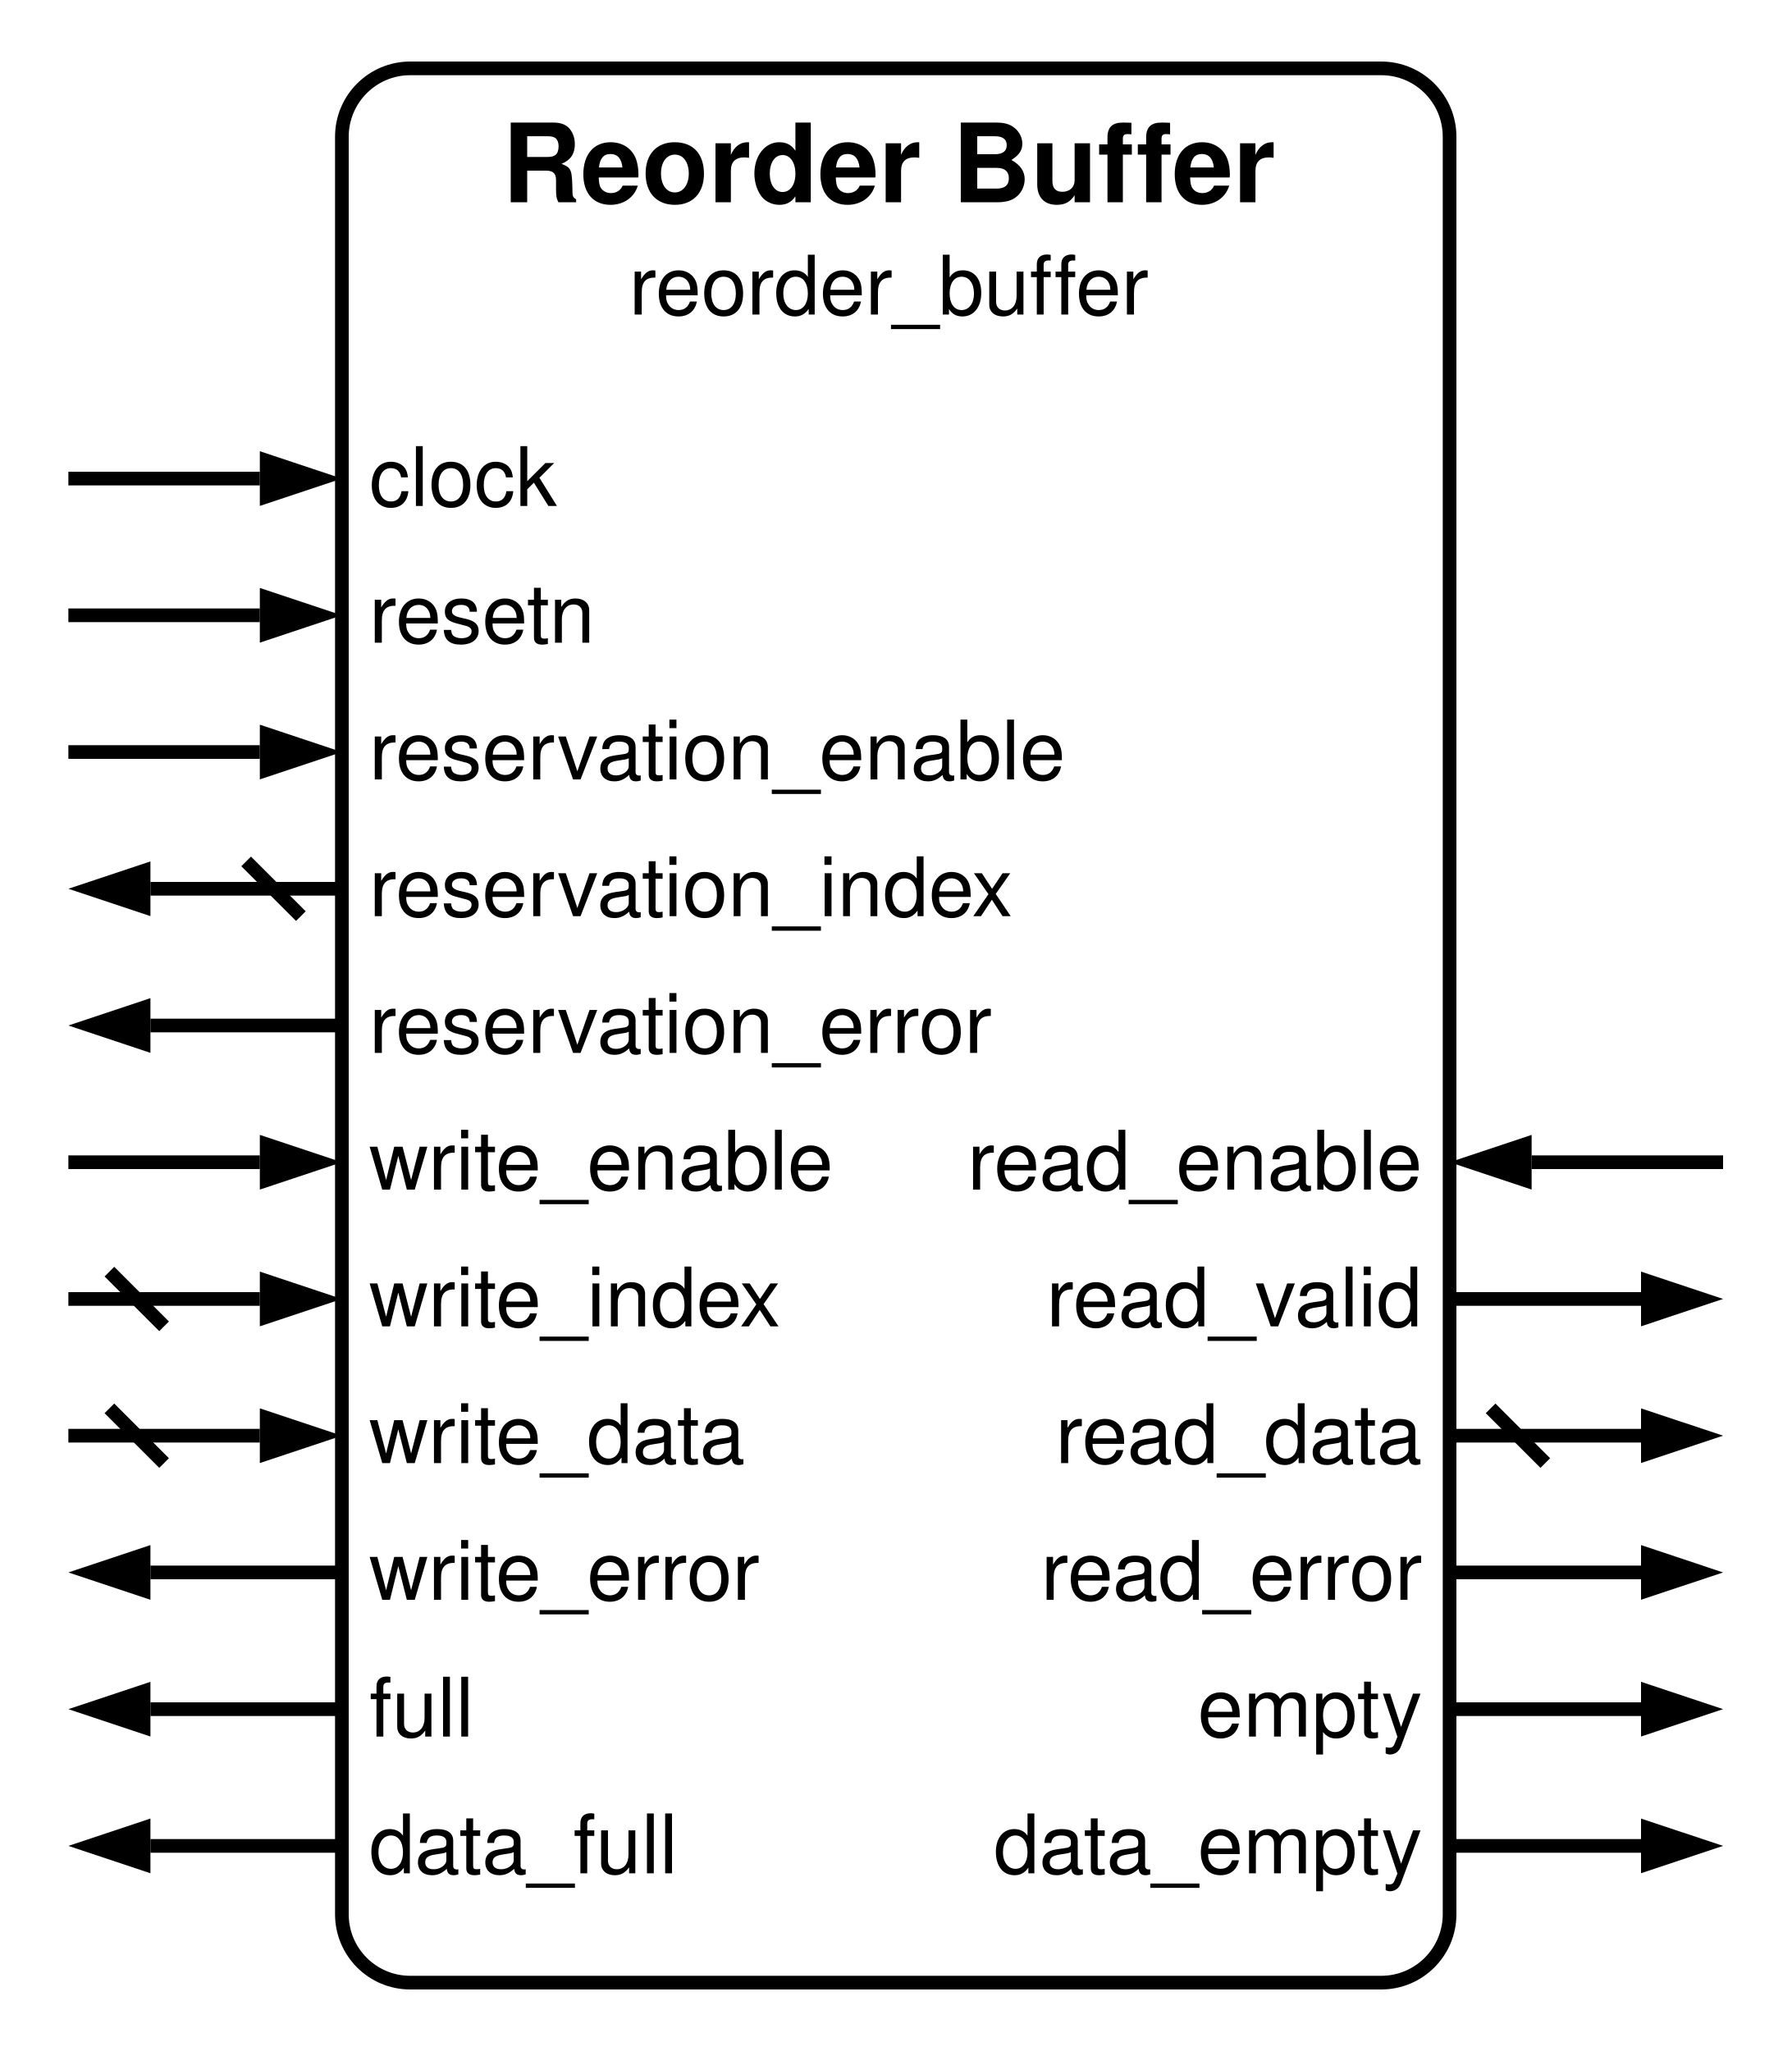
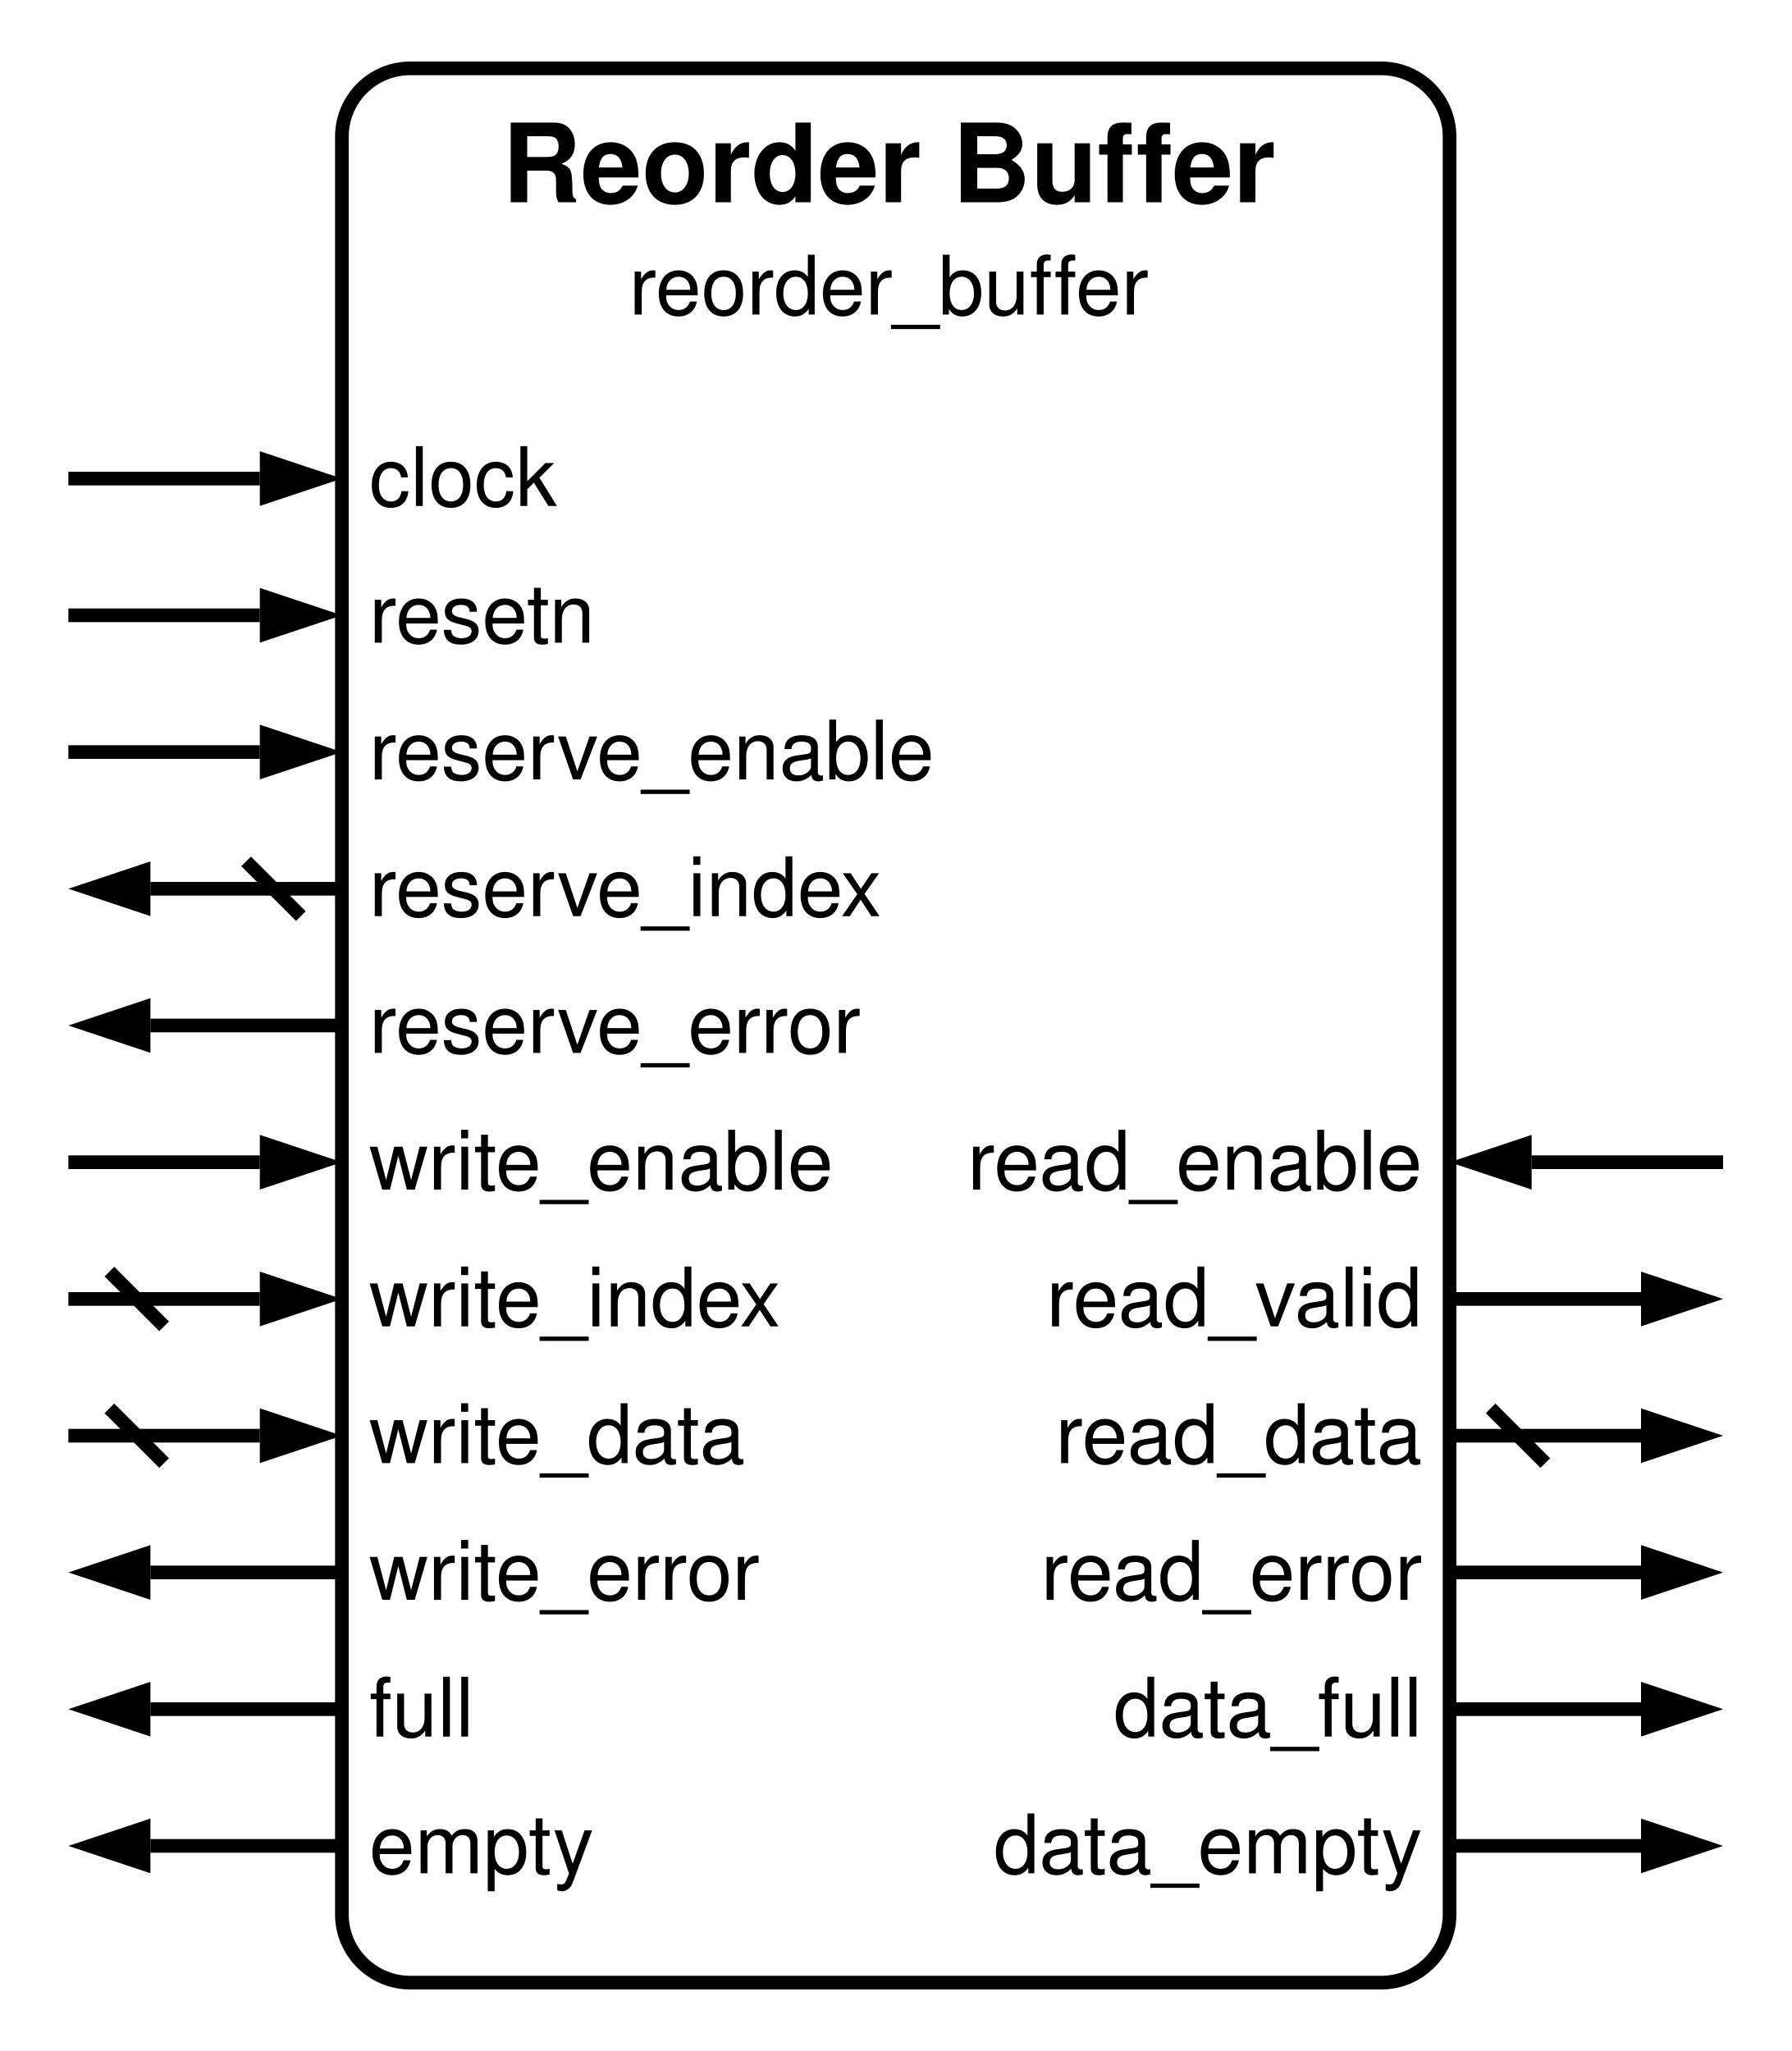
<svg xmlns="http://www.w3.org/2000/svg" width="262" height="300" viewBox="0 0 131 150">
  <rect x="25" y="5" width="81" height="140" fill="none" stroke="black" stroke-width="1" rx="5" />
  <text x="65" y="12" text-anchor="middle" dominant-baseline="middle" font-family="Helvetica" font-size="8" font-weight="bold" fill="black">Reorder Buffer</text>
  <text x="65" y="21" text-anchor="middle" dominant-baseline="middle" font-family="Helvetica" font-size="6" font-weight="regular" fill="black">reorder_buffer</text>
  <text x="27" y="35" text-anchor="start" dominant-baseline="middle" font-family="Helvetica" font-size="6" font-weight="regular" fill="black">clock</text>
  <line x1="19" y1="35" x2="5" y2="35" stroke="black" stroke-width="1" />
  <path d="M 25 35 l -6 +2.0 v -4 z" fill="black" />
  <text x="27" y="45" text-anchor="start" dominant-baseline="middle" font-family="Helvetica" font-size="6" font-weight="regular" fill="black">resetn</text>
  <line x1="19" y1="45" x2="5" y2="45" stroke="black" stroke-width="1" />
  <path d="M 25 45 l -6 +2.0 v -4 z" fill="black" />
-   <text x="27" y="55" text-anchor="start" dominant-baseline="middle" font-family="Helvetica" font-size="6" font-weight="regular" fill="black">reservation_enable</text>
+   <text x="27" y="55" text-anchor="start" dominant-baseline="middle" font-family="Helvetica" font-size="6" font-weight="regular" fill="black">reserve_enable</text>
  <line x1="19" y1="55" x2="5" y2="55" stroke="black" stroke-width="1" />
  <path d="M 25 55 l -6 +2.0 v -4 z" fill="black" />
-   <text x="27" y="65" text-anchor="start" dominant-baseline="middle" font-family="Helvetica" font-size="6" font-weight="regular" fill="black">reservation_index</text>
+   <text x="27" y="65" text-anchor="start" dominant-baseline="middle" font-family="Helvetica" font-size="6" font-weight="regular" fill="black">reserve_index</text>
  <line x1="25" y1="65" x2="11" y2="65" stroke="black" stroke-width="1" />
  <path d="M 5 65 l +6 +2.0 v -4 z" fill="black" />
  <line x1="18" y1="63" x2="22" y2="67" stroke="black" stroke-width="1" />
-   <text x="27" y="75" text-anchor="start" dominant-baseline="middle" font-family="Helvetica" font-size="6" font-weight="regular" fill="black">reservation_error</text>
+   <text x="27" y="75" text-anchor="start" dominant-baseline="middle" font-family="Helvetica" font-size="6" font-weight="regular" fill="black">reserve_error</text>
  <line x1="25" y1="75" x2="11" y2="75" stroke="black" stroke-width="1" />
  <path d="M 5 75 l +6 +2.0 v -4 z" fill="black" />
  <text x="27" y="85" text-anchor="start" dominant-baseline="middle" font-family="Helvetica" font-size="6" font-weight="regular" fill="black">write_enable</text>
  <line x1="19" y1="85" x2="5" y2="85" stroke="black" stroke-width="1" />
  <path d="M 25 85 l -6 +2.0 v -4 z" fill="black" />
  <text x="104" y="85" text-anchor="end" dominant-baseline="middle" font-family="Helvetica" font-size="6" font-weight="regular" fill="black">read_enable</text>
  <line x1="112" y1="85" x2="126" y2="85" stroke="black" stroke-width="1" />
  <path d="M 106 85 l +6 +2.0 v -4 z" fill="black" />
  <text x="27" y="95" text-anchor="start" dominant-baseline="middle" font-family="Helvetica" font-size="6" font-weight="regular" fill="black">write_index</text>
  <line x1="19" y1="95" x2="5" y2="95" stroke="black" stroke-width="1" />
  <path d="M 25 95 l -6 +2.0 v -4 z" fill="black" />
  <line x1="8" y1="93" x2="12" y2="97" stroke="black" stroke-width="1" />
  <text x="104" y="95" text-anchor="end" dominant-baseline="middle" font-family="Helvetica" font-size="6" font-weight="regular" fill="black">read_valid</text>
  <line x1="106" y1="95" x2="120" y2="95" stroke="black" stroke-width="1" />
  <path d="M 126 95 l -6 +2.0 v -4 z" fill="black" />
  <text x="27" y="105" text-anchor="start" dominant-baseline="middle" font-family="Helvetica" font-size="6" font-weight="regular" fill="black">write_data</text>
  <line x1="19" y1="105" x2="5" y2="105" stroke="black" stroke-width="1" />
  <path d="M 25 105 l -6 +2.0 v -4 z" fill="black" />
  <line x1="8" y1="103" x2="12" y2="107" stroke="black" stroke-width="1" />
  <text x="104" y="105" text-anchor="end" dominant-baseline="middle" font-family="Helvetica" font-size="6" font-weight="regular" fill="black">read_data</text>
  <line x1="106" y1="105" x2="120" y2="105" stroke="black" stroke-width="1" />
  <path d="M 126 105 l -6 +2.0 v -4 z" fill="black" />
  <line x1="109" y1="103" x2="113" y2="107" stroke="black" stroke-width="1" />
  <text x="27" y="115" text-anchor="start" dominant-baseline="middle" font-family="Helvetica" font-size="6" font-weight="regular" fill="black">write_error</text>
  <line x1="25" y1="115" x2="11" y2="115" stroke="black" stroke-width="1" />
  <path d="M 5 115 l +6 +2.0 v -4 z" fill="black" />
  <text x="104" y="115" text-anchor="end" dominant-baseline="middle" font-family="Helvetica" font-size="6" font-weight="regular" fill="black">read_error</text>
  <line x1="106" y1="115" x2="120" y2="115" stroke="black" stroke-width="1" />
  <path d="M 126 115 l -6 +2.0 v -4 z" fill="black" />
  <text x="27" y="125" text-anchor="start" dominant-baseline="middle" font-family="Helvetica" font-size="6" font-weight="regular" fill="black">full</text>
  <line x1="25" y1="125" x2="11" y2="125" stroke="black" stroke-width="1" />
  <path d="M 5 125 l +6 +2.0 v -4 z" fill="black" />
-   <text x="104" y="125" text-anchor="end" dominant-baseline="middle" font-family="Helvetica" font-size="6" font-weight="regular" fill="black">empty</text>
+   <text x="104" y="125" text-anchor="end" dominant-baseline="middle" font-family="Helvetica" font-size="6" font-weight="regular" fill="black">data_full</text>
  <line x1="106" y1="125" x2="120" y2="125" stroke="black" stroke-width="1" />
  <path d="M 126 125 l -6 +2.0 v -4 z" fill="black" />
-   <text x="27" y="135" text-anchor="start" dominant-baseline="middle" font-family="Helvetica" font-size="6" font-weight="regular" fill="black">data_full</text>
+   <text x="27" y="135" text-anchor="start" dominant-baseline="middle" font-family="Helvetica" font-size="6" font-weight="regular" fill="black">empty</text>
  <line x1="25" y1="135" x2="11" y2="135" stroke="black" stroke-width="1" />
  <path d="M 5 135 l +6 +2.0 v -4 z" fill="black" />
  <text x="104" y="135" text-anchor="end" dominant-baseline="middle" font-family="Helvetica" font-size="6" font-weight="regular" fill="black">data_empty</text>
  <line x1="106" y1="135" x2="120" y2="135" stroke="black" stroke-width="1" />
  <path d="M 126 135 l -6 +2.0 v -4 z" fill="black" />
  <style>
      @media (prefers-color-scheme: dark) {
        :root {
          filter: invert(100%) hue-rotate(180deg);
        }
      }
    </style>
</svg>
